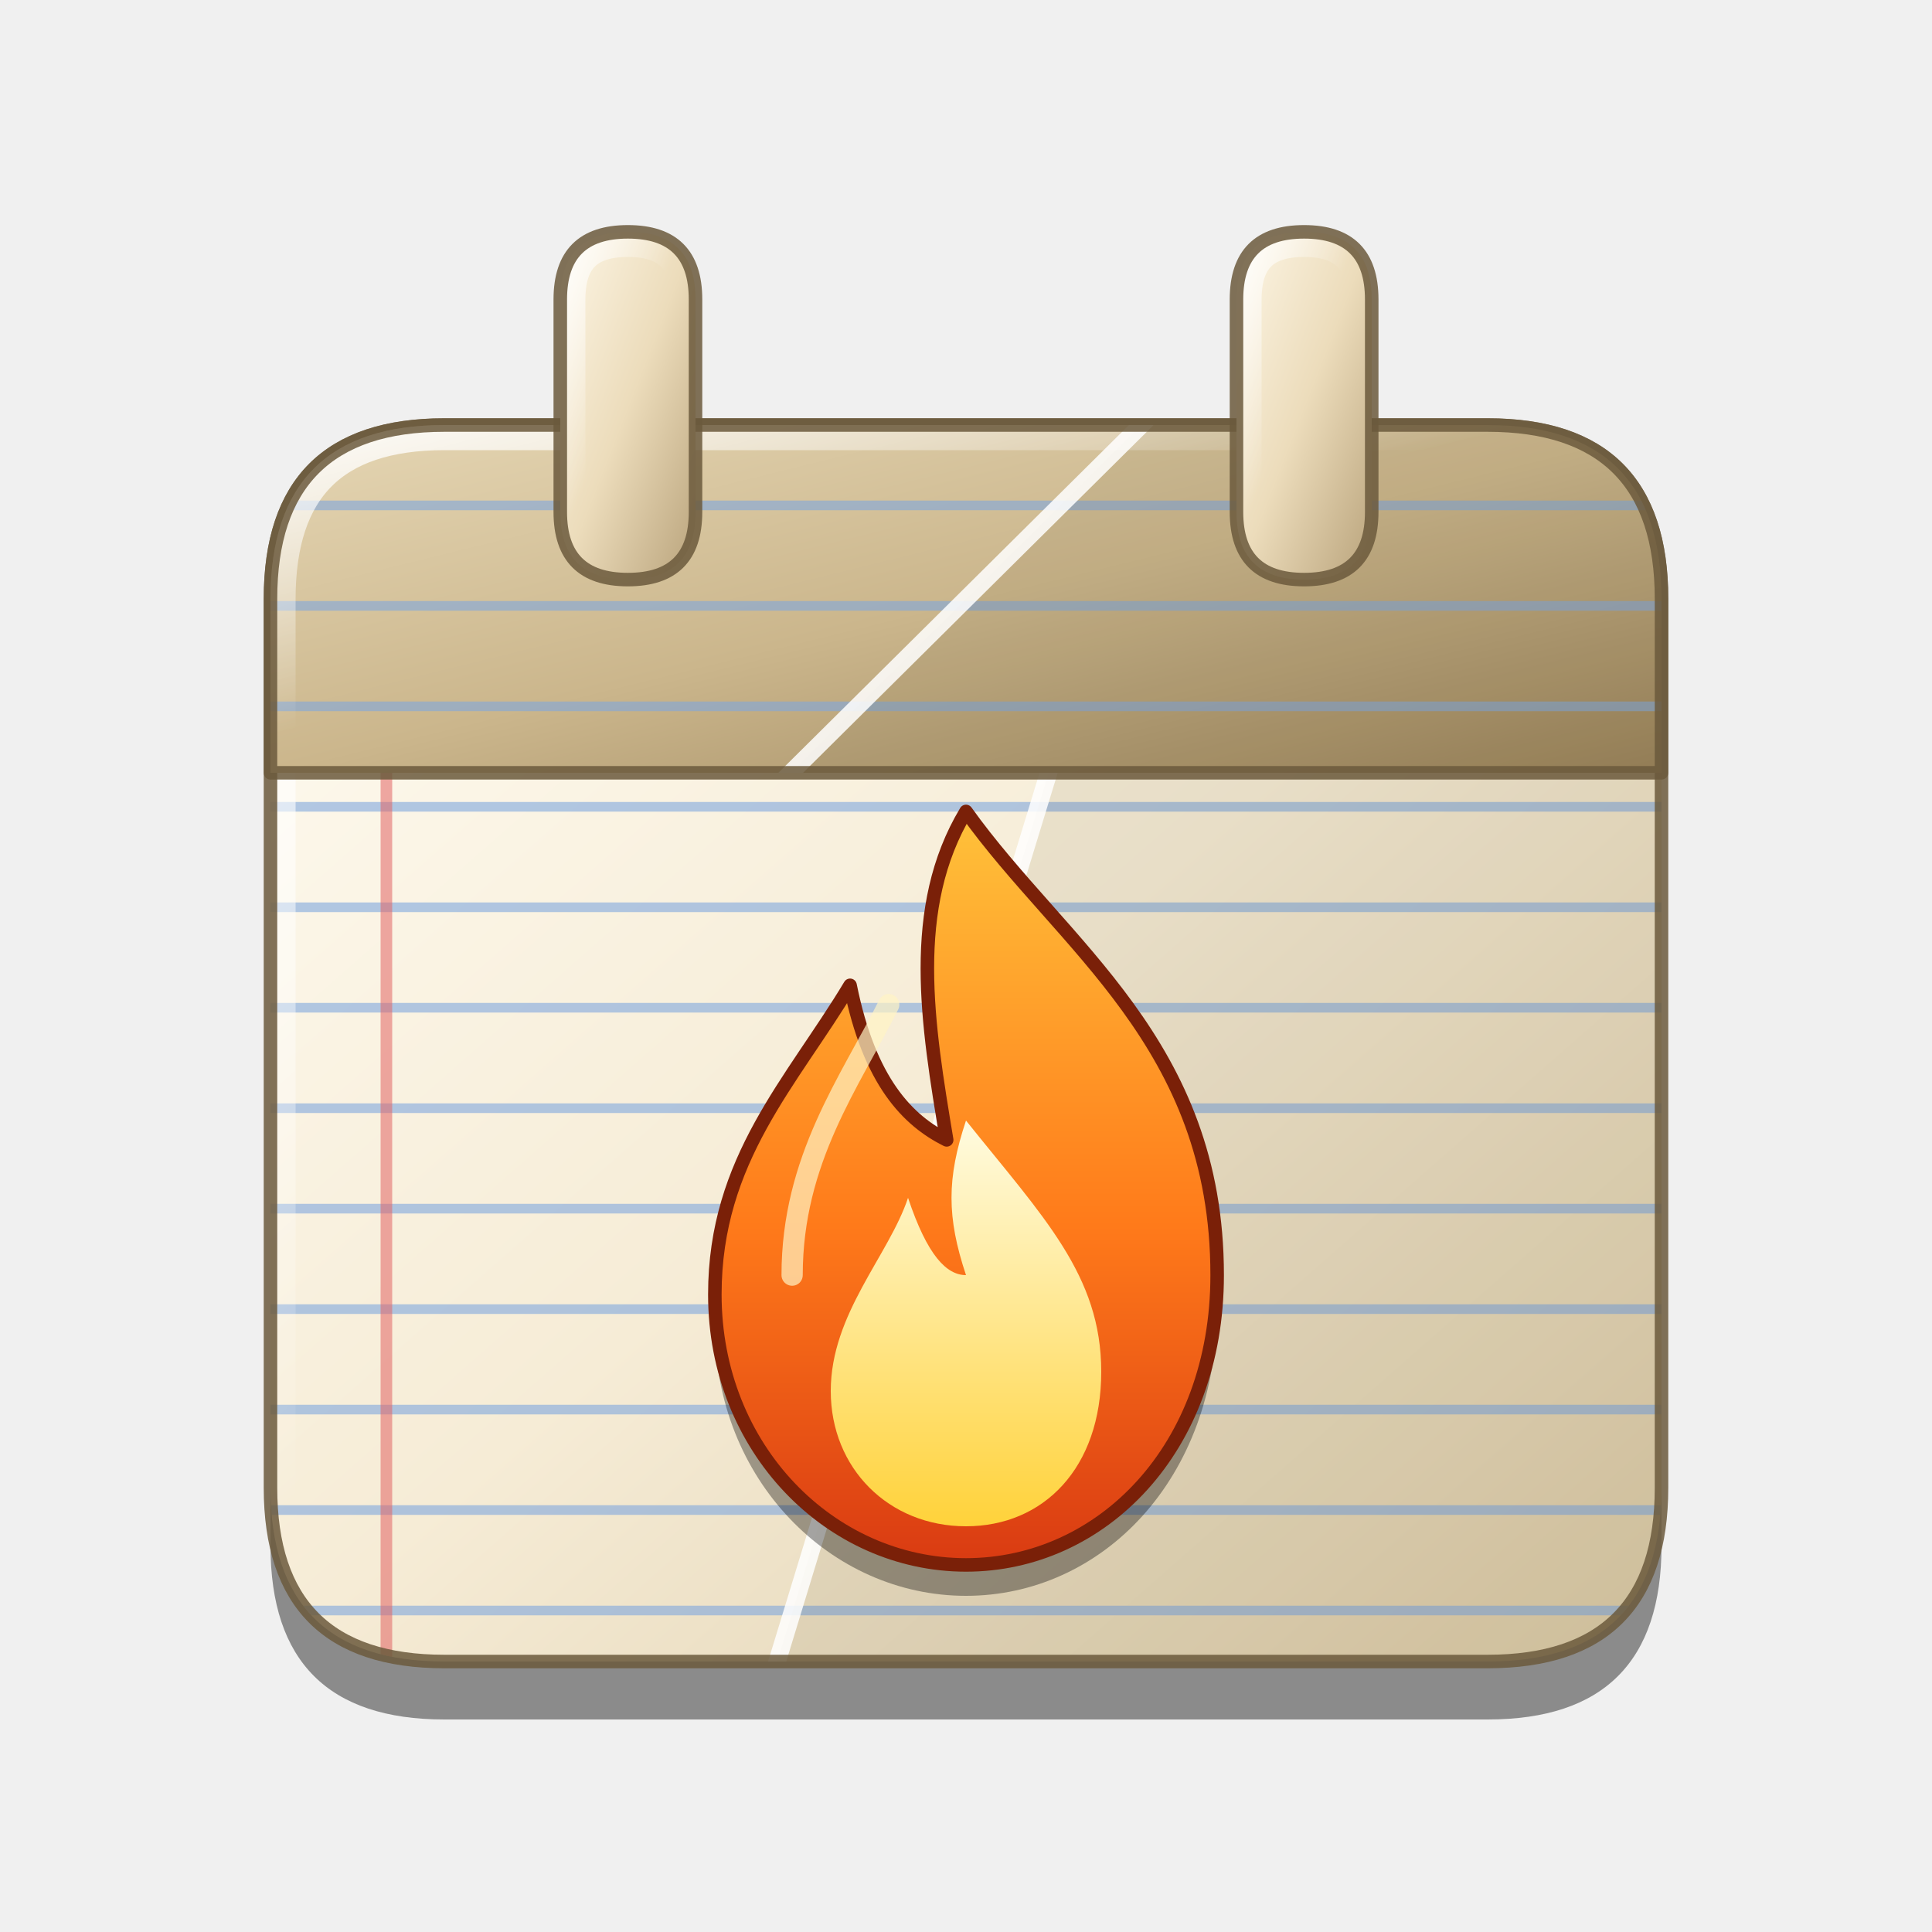
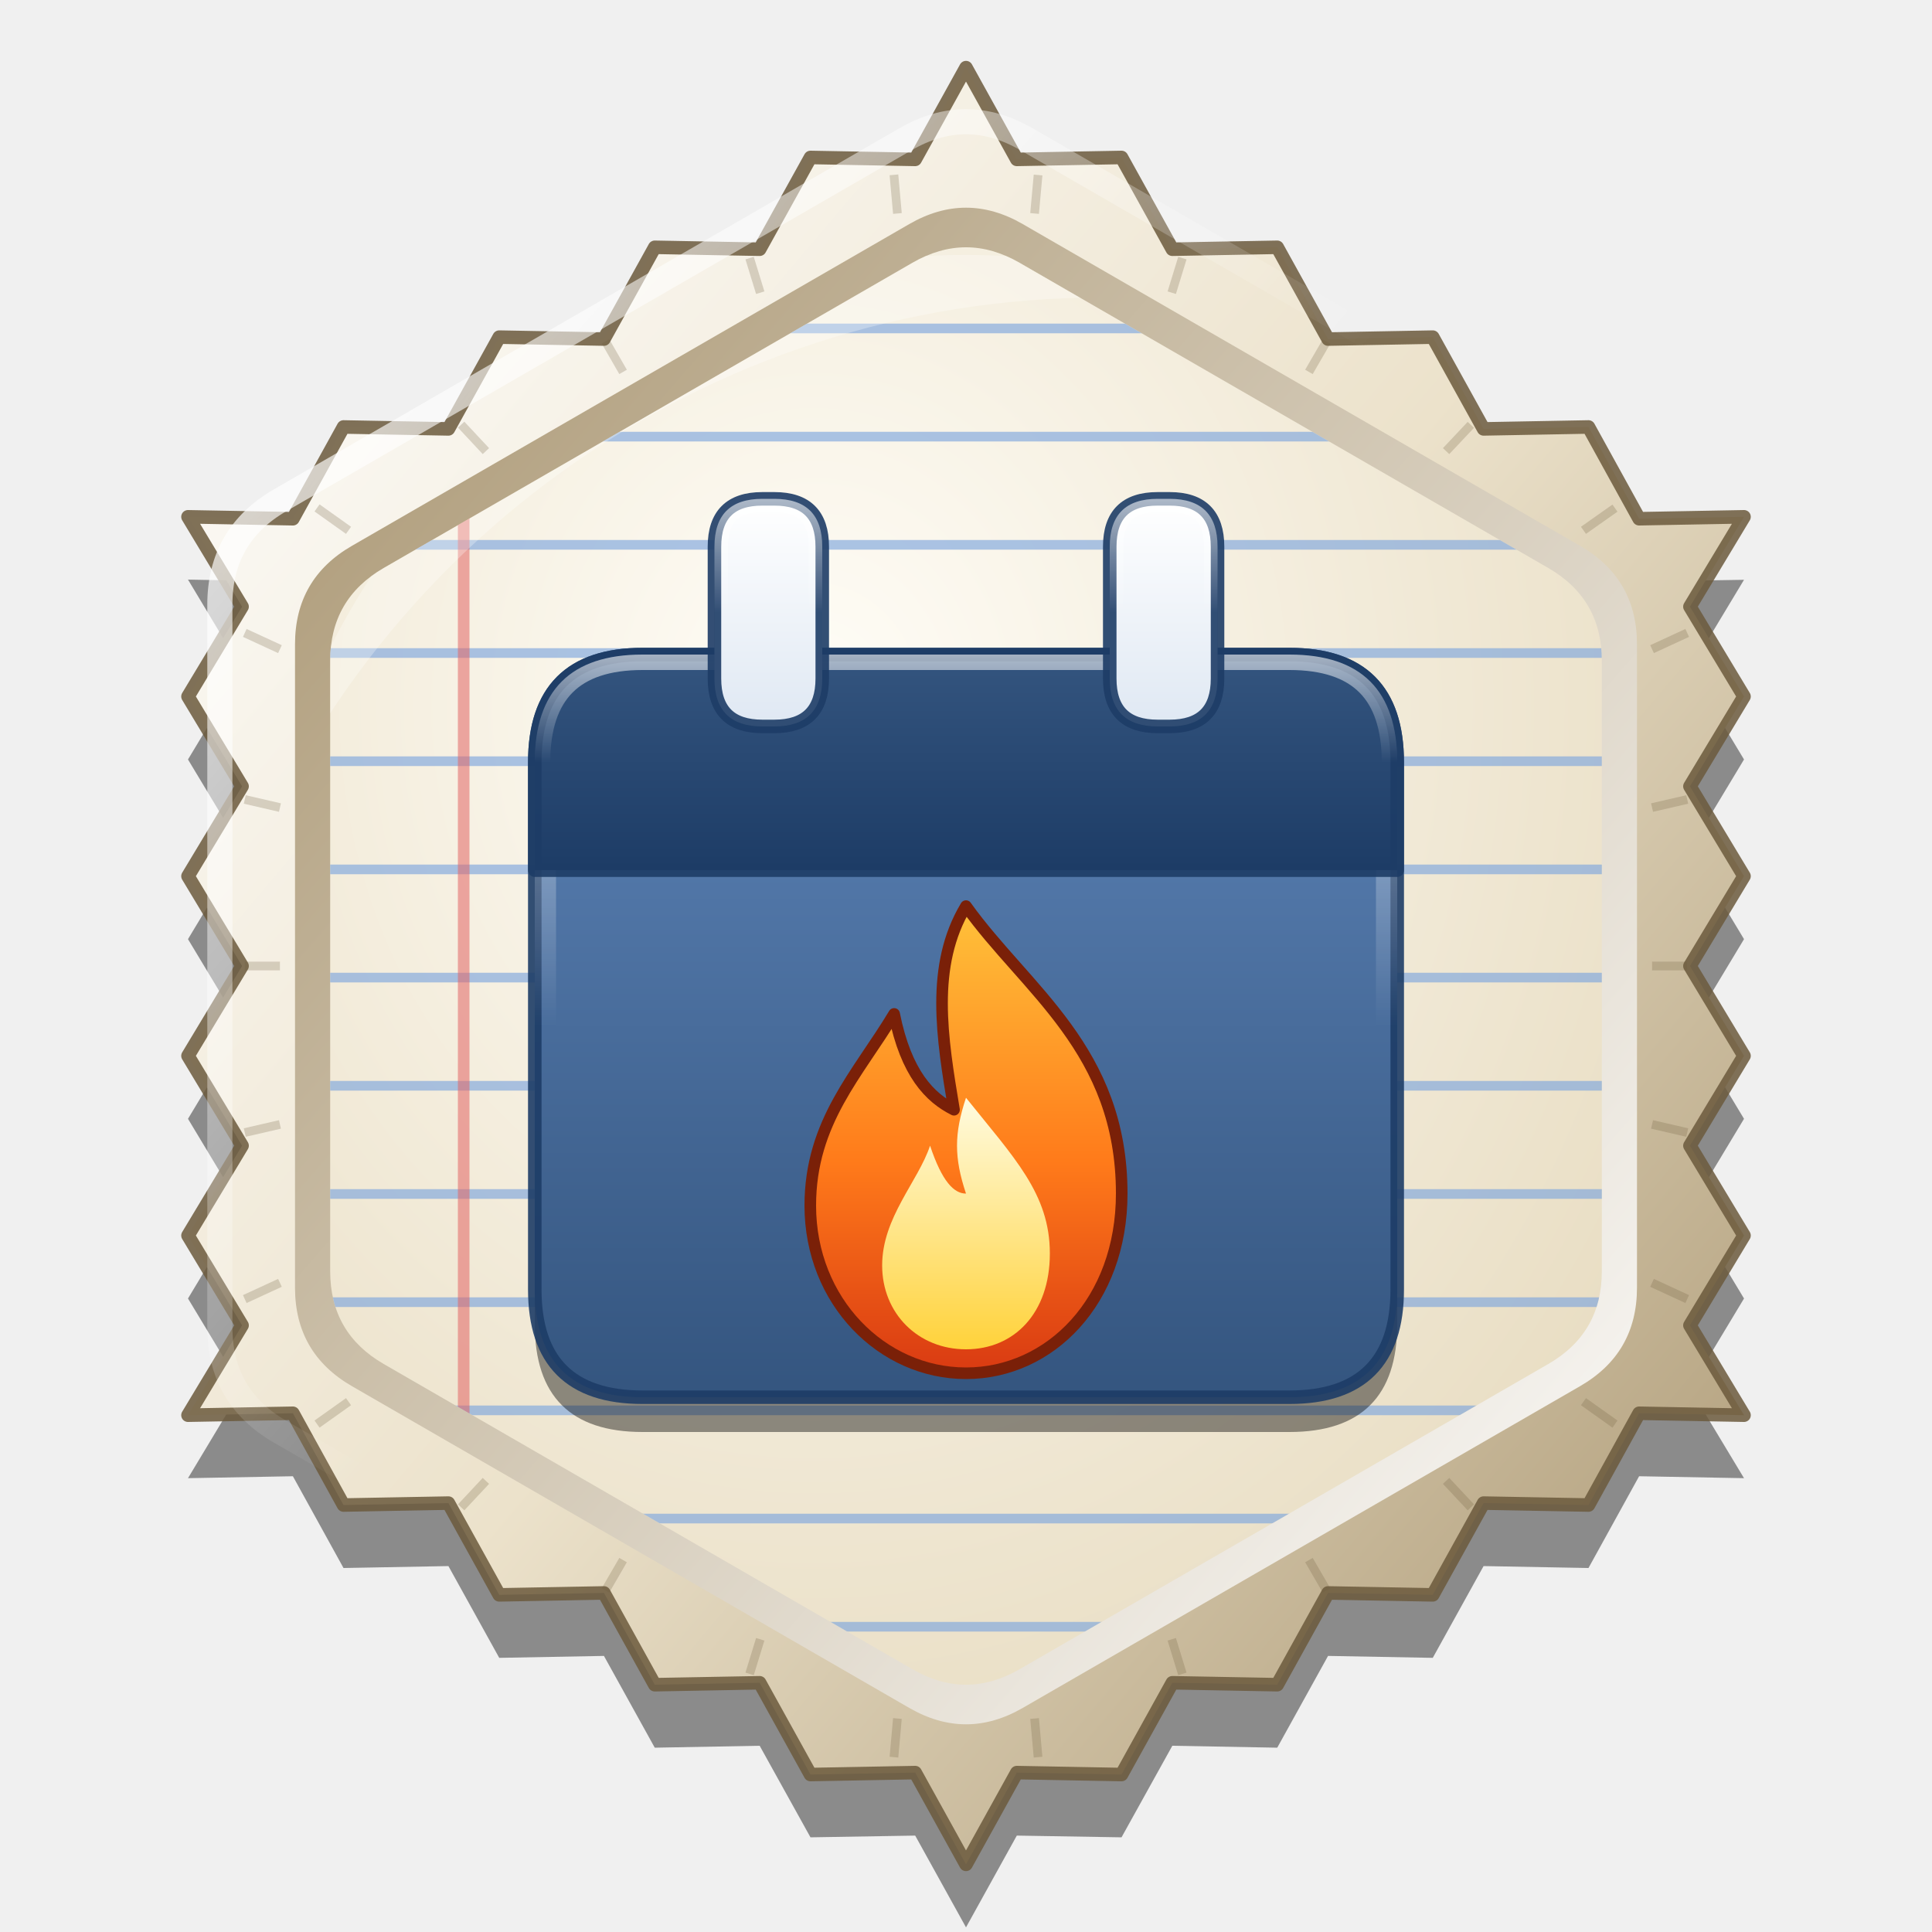
<svg xmlns="http://www.w3.org/2000/svg" width="120" height="120" viewBox="0 0 100 100">
  <defs>
-     <linearGradient id="m" x1="0" y1="0" x2="1" y2="1">
-       <stop offset="0" stop-color="#fdf6e6" />
-       <stop offset="0.5" stop-color="#ecdcbb" />
-       <stop offset="1" stop-color="#b9a37b" />
+     <linearGradient id="diasReto-papel-sym" x1="0" y1="0" x2="0" y2="1">
+       <stop offset="0" stop-color="#5d84b8" />
+       <stop offset="1" stop-color="#34557f" />
    </linearGradient>
-     <linearGradient id="md" x1="0" y1="0" x2="1" y2="1">
-       <stop offset="0" stop-color="#e6d7b5" />
-       <stop offset="0.5" stop-color="#cbb68c" />
-       <stop offset="1" stop-color="#988159" />
+     <linearGradient id="diasReto-papel-symD" x1="0" y1="0" x2="0" y2="1">
+       <stop offset="0" stop-color="#34557f" />
+       <stop offset="1" stop-color="#1d3c66" />
    </linearGradient>
-     <linearGradient id="ml" x1="0" y1="0" x2="1" y2="1">
-       <stop offset="0" stop-color="#fffcf3" />
-       <stop offset="0.5" stop-color="#f6ecd6" />
-       <stop offset="1" stop-color="#d9c8a4" />
+     <linearGradient id="diasReto-papel-light" x1="0" y1="0" x2="0" y2="1">
+       <stop offset="0" stop-color="#ffffff" />
+       <stop offset="1" stop-color="#dfe8f3" />
    </linearGradient>
-     <linearGradient id="hl" x1="0" y1="0" x2="1" y2="1">
+     <linearGradient id="diasReto-papel-symHl" x1="0" y1="0" x2="0" y2="1">
+       <stop offset="0" stop-color="#fff" stop-opacity="0.6" />
+       <stop offset="0.5" stop-color="#fff" stop-opacity="0" />
+       <stop offset="1" stop-color="#fff" stop-opacity="0" />
+     </linearGradient>
+     <linearGradient id="diasReto-papel-acc" x1="0" y1="0" x2="0" y2="1">
+       <stop offset="0" stop-color="#ff8a4a" />
+       <stop offset="1" stop-color="#d93a12" />
+     </linearGradient>
+     <linearGradient id="diasReto-papel-flame" x1="0" y1="0" x2="0" y2="1">
+       <stop offset="0" stop-color="#ffc23a" />
+       <stop offset="0.55" stop-color="#ff7a1a" />
+       <stop offset="1" stop-color="#d93a12" />
+     </linearGradient>
+     <linearGradient id="diasReto-papel-flameIn" x1="0" y1="0" x2="0" y2="1">
+       <stop offset="0" stop-color="#fffbe0" />
+       <stop offset="1" stop-color="#ffd23a" />
+     </linearGradient>
+     <linearGradient id="diasReto-papel-rim" x1="0" y1="0" x2="1" y2="1">
+       <stop offset="0" stop-color="#ffffff" />
+       <stop offset="0.5" stop-color="#ece2cb" />
+       <stop offset="1" stop-color="#a8946f" />
+     </linearGradient>
+     <linearGradient id="diasReto-papel-rimIn" x1="0" y1="0" x2="1" y2="1">
+       <stop offset="0" stop-color="#a8946f" />
+       <stop offset="1" stop-color="#ffffff" />
+     </linearGradient>
+     <linearGradient id="diasReto-papel-hl" x1="0" y1="0" x2="1" y2="1">
      <stop offset="0" stop-color="#fff" stop-opacity="0.95" />
      <stop offset="0.45" stop-color="#fff" stop-opacity="0" />
      <stop offset="1" stop-color="#fff" stop-opacity="0" />
    </linearGradient>
-     <linearGradient id="flame" x1="0" y1="0" x2="0" y2="1">
-       <stop offset="0" stop-color="#ffc23a" />
-       <stop offset="0.55" stop-color="#ff7a1a" />
-       <stop offset="1" stop-color="#d93a12" />
-     </linearGradient>
-     <linearGradient id="flameIn" x1="0" y1="0" x2="0" y2="1">
-       <stop offset="0" stop-color="#fffbe0" />
-       <stop offset="1" stop-color="#ffd23a" />
-     </linearGradient>
-     <clipPath id="c0">
-       <path d="M14,31Q14,22 23,22L77,22Q86,22 86,31L86,77Q86,86 77,86L23,86Q14,86 14,77Z" />
+     <radialGradient id="diasReto-papel-face" cx="0.38" cy="0.32" r="0.75">
+       <stop offset="0" stop-color="#fffdf7" />
+       <stop offset="1" stop-color="#e9dec4" />
+     </radialGradient>
+     <clipPath id="diasReto-papel-fc">
+       <path d="M47.23,13.6Q50,12 52.77,13.6L80.14,29.4Q82.91,31 82.91,34.2L82.91,65.8Q82.91,69 80.14,70.6L52.77,86.4Q50,88 47.23,86.4L19.86,70.6Q17.09,69 17.09,65.8L17.09,34.2Q17.09,31 19.86,29.4Z" />
    </clipPath>
-     <clipPath id="c1">
-       <path d="M23,22L77,22Q86,22 86,31L86,40L14,40L14,31Q14,22 23,22Z" />
+     <clipPath id="diasReto-papel-s0">
+       <path d="M27.68,39.46Q27.68,33.88 33.26,33.88L66.74,33.88Q72.32,33.88 72.32,39.46L72.32,66.74Q72.32,72.32 66.74,72.32L33.26,72.32Q27.68,72.32 27.68,66.74Z" />
    </clipPath>
-     <clipPath id="c2">
-       <path d="M29,15.5Q29,12 32.5,12L32.5,12Q36,12 36,15.5L36,26.5Q36,30 32.5,30L32.5,30Q29,30 29,26.5Z" />
+     <clipPath id="diasReto-papel-s1">
+       <path d="M33.26,33.88L66.74,33.88Q72.32,33.88 72.32,39.46L72.32,45.04L27.68,45.04L27.68,39.46Q27.68,33.88 33.26,33.88Z" />
    </clipPath>
-     <clipPath id="c3">
-       <path d="M64,15.5Q64,12 67.5,12L67.5,12Q71,12 71,15.5L71,26.5Q71,30 67.5,30L67.5,30Q64,30 64,26.5Z" />
+     <clipPath id="diasReto-papel-s2">
+       <path d="M36.98,28.3Q36.98,25.82 39.46,25.82L40.08,25.82Q42.56,25.82 42.56,28.3L42.56,35.12Q42.56,37.6 40.08,37.6L39.46,37.6Q36.98,37.6 36.98,35.12Z" />
+     </clipPath>
+     <clipPath id="diasReto-papel-s3">
+       <path d="M57.44,28.3Q57.44,25.82 59.92,25.82L60.54,25.82Q63.02,25.82 63.02,28.3L63.02,35.12Q63.02,37.6 60.54,37.6L59.92,37.6Q57.44,37.6 57.44,35.12Z" />
    </clipPath>
  </defs>
-   <path d="M14,34Q14,25 23,25L77,25Q86,25 86,34L86,80Q86,89 77,89L23,89Q14,89 14,80Z" fill="#000" opacity="0.42" />
-   <path d="M23,25L77,25Q86,25 86,34L86,43L14,43L14,34Q14,25 23,25Z" fill="#000" opacity="0.42" />
-   <path d="M29,18.5Q29,15 32.5,15L32.5,15Q36,15 36,18.5L36,29.5Q36,33 32.5,33L32.5,33Q29,33 29,29.5Z" fill="#000" opacity="0.42" />
-   <path d="M64,18.5Q64,15 67.5,15L67.5,15Q71,15 71,18.5L71,29.5Q71,33 67.5,33L67.5,33Q64,33 64,29.5Z" fill="#000" opacity="0.42" />
-   <path d="M14,31Q14,22 23,22L77,22Q86,22 86,31L86,77Q86,86 77,86L23,86Q14,86 14,77Z" fill="url(#ml)" />
-   <g clip-path="url(#c0)">
-     <line x1="12" y1="26.16" x2="88" y2="26.16" stroke="#7ea6dd" stroke-width="0.5" opacity="0.6" />
-     <line x1="12" y1="31.36" x2="88" y2="31.36" stroke="#7ea6dd" stroke-width="0.5" opacity="0.6" />
-     <line x1="12" y1="36.56" x2="88" y2="36.56" stroke="#7ea6dd" stroke-width="0.5" opacity="0.6" />
-     <line x1="12" y1="41.76" x2="88" y2="41.76" stroke="#7ea6dd" stroke-width="0.5" opacity="0.6" />
-     <line x1="12" y1="46.96" x2="88" y2="46.96" stroke="#7ea6dd" stroke-width="0.5" opacity="0.6" />
-     <line x1="12" y1="52.16" x2="88" y2="52.16" stroke="#7ea6dd" stroke-width="0.5" opacity="0.6" />
-     <line x1="12" y1="57.36" x2="88" y2="57.36" stroke="#7ea6dd" stroke-width="0.5" opacity="0.6" />
-     <line x1="12" y1="62.56" x2="88" y2="62.56" stroke="#7ea6dd" stroke-width="0.5" opacity="0.6" />
-     <line x1="12" y1="67.76" x2="88" y2="67.76" stroke="#7ea6dd" stroke-width="0.5" opacity="0.6" />
-     <line x1="12" y1="72.96" x2="88" y2="72.96" stroke="#7ea6dd" stroke-width="0.5" opacity="0.6" />
-     <line x1="12" y1="78.16" x2="88" y2="78.16" stroke="#7ea6dd" stroke-width="0.5" opacity="0.6" />
-     <line x1="12" y1="83.36" x2="88" y2="83.36" stroke="#7ea6dd" stroke-width="0.5" opacity="0.6" />
-     <line x1="20" y1="22" x2="20" y2="86" stroke="#e26464" stroke-width="0.6" opacity="0.55" />
-     <polygon points="60.08,21 87,21 87,87 39.92,87" fill="#5a4a2c" opacity="0.09" />
-     <line x1="60.08" y1="21" x2="39.92" y2="87" stroke="#fff" stroke-width="0.9" opacity="0.85" />
-     <path d="M14,31Q14,22 23,22L77,22Q86,22 86,31L86,77Q86,86 77,86L23,86Q14,86 14,77Z" fill="none" stroke="url(#hl)" stroke-width="2.6" />
+   <path d="M50,6.76L52.63,11.5L58.05,11.41L60.68,16.15L66.11,16.06L68.74,20.8L74.16,20.71L76.79,25.45L82.22,25.36L84.84,30.1L90.27,30.01L87.47,34.66L90.27,39.31L87.47,43.96L90.27,48.61L87.47,53.26L90.27,57.91L87.47,62.56L90.27,67.21L87.47,71.86L90.27,76.51L84.84,76.41L82.22,81.16L76.79,81.06L74.16,85.81L68.74,85.71L66.11,90.46L60.68,90.36L58.05,95.1L52.63,95.01L50,99.76L47.37,95.01L41.95,95.1L39.32,90.36L33.89,90.46L31.26,85.71L25.84,85.81L23.21,81.06L17.78,81.16L15.16,76.41L9.73,76.51L12.53,71.85L9.73,67.21L12.53,62.56L9.73,57.91L12.53,53.26L9.73,48.61L12.53,43.96L9.73,39.31L12.53,34.66L9.73,30L15.16,30.1L17.78,25.35L23.21,25.45L25.84,20.7L31.26,20.8L33.89,16.06L39.32,16.15L41.95,11.41L47.37,11.5Z" fill="#000" opacity="0.42" stroke-linejoin="round" />
+   <path d="M50,3.5L52.63,8.25L58.05,8.15L60.68,12.9L66.11,12.8L68.74,17.55L74.16,17.45L76.79,22.2L82.22,22.1L84.84,26.85L90.27,26.75L87.47,31.4L90.27,36.05L87.47,40.7L90.27,45.35L87.47,50L90.27,54.65L87.47,59.3L90.27,63.95L87.47,68.6L90.27,73.25L84.84,73.15L82.22,77.9L76.79,77.8L74.16,82.55L68.74,82.45L66.11,87.2L60.68,87.1L58.05,91.85L52.63,91.75L50,96.5L47.37,91.75L41.95,91.85L39.32,87.1L33.89,87.2L31.26,82.45L25.84,82.55L23.21,77.8L17.78,77.9L15.16,73.15L9.73,73.25L12.53,68.6L9.73,63.95L12.53,59.3L9.73,54.65L12.53,50L9.73,45.35L12.53,40.7L9.73,36.05L12.53,31.4L9.73,26.75L15.16,26.85L17.78,22.1L23.21,22.2L25.84,17.45L31.26,17.55L33.89,12.8L39.32,12.9L41.95,8.15L47.37,8.25Z" fill="url(#diasReto-papel-rim)" stroke="#6b5a3c" stroke-width="0.7" stroke-opacity="0.85" stroke-linejoin="round" />
+   <line x1="53.55" y1="11.05" x2="53.73" y2="9.06" stroke="#6b5a3c" stroke-width="0.45" opacity="0.24" />
+   <line x1="60.65" y1="15.15" x2="61.2" y2="13.36" stroke="#6b5a3c" stroke-width="0.45" opacity="0.24" />
+   <line x1="67.75" y1="19.25" x2="68.66" y2="17.68" stroke="#6b5a3c" stroke-width="0.45" opacity="0.24" />
+   <line x1="74.85" y1="23.35" x2="76.13" y2="21.99" stroke="#6b5a3c" stroke-width="0.45" opacity="0.24" />
+   <line x1="81.96" y1="27.45" x2="83.59" y2="26.3" stroke="#6b5a3c" stroke-width="0.45" opacity="0.24" />
+   <line x1="85.51" y1="33.6" x2="87.33" y2="32.76" stroke="#6b5a3c" stroke-width="0.45" opacity="0.24" />
+   <line x1="85.51" y1="41.8" x2="87.33" y2="41.38" stroke="#6b5a3c" stroke-width="0.45" opacity="0.24" />
+   <line x1="85.51" y1="50" x2="87.33" y2="50" stroke="#6b5a3c" stroke-width="0.45" opacity="0.24" />
+   <line x1="85.51" y1="58.2" x2="87.33" y2="58.62" stroke="#6b5a3c" stroke-width="0.45" opacity="0.24" />
+   <line x1="85.51" y1="66.4" x2="87.33" y2="67.24" stroke="#6b5a3c" stroke-width="0.45" opacity="0.24" />
+   <line x1="81.96" y1="72.55" x2="83.59" y2="73.71" stroke="#6b5a3c" stroke-width="0.45" opacity="0.24" />
+   <line x1="74.85" y1="76.65" x2="76.13" y2="78.02" stroke="#6b5a3c" stroke-width="0.45" opacity="0.24" />
+   <line x1="67.75" y1="80.75" x2="68.66" y2="82.32" stroke="#6b5a3c" stroke-width="0.45" opacity="0.24" />
+   <line x1="60.65" y1="84.85" x2="61.2" y2="86.64" stroke="#6b5a3c" stroke-width="0.45" opacity="0.24" />
+   <line x1="53.55" y1="88.95" x2="53.73" y2="90.95" stroke="#6b5a3c" stroke-width="0.45" opacity="0.24" />
+   <line x1="46.45" y1="88.95" x2="46.27" y2="90.95" stroke="#6b5a3c" stroke-width="0.45" opacity="0.24" />
+   <line x1="39.35" y1="84.85" x2="38.8" y2="86.64" stroke="#6b5a3c" stroke-width="0.45" opacity="0.24" />
+   <line x1="32.25" y1="80.75" x2="31.34" y2="82.32" stroke="#6b5a3c" stroke-width="0.45" opacity="0.24" />
+   <line x1="25.15" y1="76.65" x2="23.87" y2="78.02" stroke="#6b5a3c" stroke-width="0.45" opacity="0.24" />
+   <line x1="18.04" y1="72.55" x2="16.41" y2="73.71" stroke="#6b5a3c" stroke-width="0.45" opacity="0.24" />
+   <line x1="14.49" y1="66.4" x2="12.67" y2="67.24" stroke="#6b5a3c" stroke-width="0.45" opacity="0.24" />
+   <line x1="14.49" y1="58.2" x2="12.67" y2="58.62" stroke="#6b5a3c" stroke-width="0.45" opacity="0.24" />
+   <line x1="14.49" y1="50" x2="12.67" y2="50" stroke="#6b5a3c" stroke-width="0.45" opacity="0.24" />
+   <line x1="14.49" y1="41.8" x2="12.67" y2="41.38" stroke="#6b5a3c" stroke-width="0.45" opacity="0.24" />
+   <line x1="14.49" y1="33.6" x2="12.67" y2="32.76" stroke="#6b5a3c" stroke-width="0.45" opacity="0.24" />
+   <line x1="18.04" y1="27.45" x2="16.41" y2="26.29" stroke="#6b5a3c" stroke-width="0.45" opacity="0.24" />
+   <line x1="25.15" y1="23.35" x2="23.87" y2="21.98" stroke="#6b5a3c" stroke-width="0.45" opacity="0.24" />
+   <line x1="32.25" y1="19.25" x2="31.34" y2="17.67" stroke="#6b5a3c" stroke-width="0.45" opacity="0.24" />
+   <line x1="39.35" y1="15.15" x2="38.8" y2="13.36" stroke="#6b5a3c" stroke-width="0.45" opacity="0.24" />
+   <line x1="46.45" y1="11.05" x2="46.27" y2="9.05" stroke="#6b5a3c" stroke-width="0.45" opacity="0.24" />
+   <path d="M46.88,7.2Q50,5.4 53.12,7.2L85.51,25.9Q88.62,27.7 88.62,31.3L88.62,68.7Q88.62,72.3 85.51,74.1L53.12,92.8Q50,94.6 46.88,92.8L14.49,74.1Q11.38,72.3 11.38,68.7L11.38,31.3Q11.38,27.7 14.49,25.9Z" fill="none" stroke="url(#diasReto-papel-hl)" stroke-width="1.3" />
+   <path d="M47.06,11.6Q50,9.9 52.94,11.6L81.78,28.25Q84.73,29.95 84.73,33.35L84.73,66.65Q84.73,70.05 81.78,71.75L52.94,88.4Q50,90.1 47.06,88.4L18.22,71.75Q15.27,70.05 15.27,66.65L15.27,33.35Q15.27,29.95 18.22,28.25Z" fill="url(#diasReto-papel-rimIn)" />
+   <path d="M47.23,13.6Q50,12 52.77,13.6L80.14,29.4Q82.91,31 82.91,34.2L82.91,65.8Q82.91,69 80.14,70.6L52.77,86.4Q50,88 47.23,86.4L19.86,70.6Q17.09,69 17.09,65.8L17.09,34.2Q17.09,31 19.86,29.4Z" fill="url(#diasReto-papel-face)" />
+   <g clip-path="url(#diasReto-papel-fc)">
+     <line x1="8" y1="17" x2="92" y2="17" stroke="#7ea6dd" stroke-width="0.5" opacity="0.65" />
+     <line x1="8" y1="22.6" x2="92" y2="22.6" stroke="#7ea6dd" stroke-width="0.5" opacity="0.65" />
+     <line x1="8" y1="28.2" x2="92" y2="28.2" stroke="#7ea6dd" stroke-width="0.5" opacity="0.65" />
+     <line x1="8" y1="33.8" x2="92" y2="33.8" stroke="#7ea6dd" stroke-width="0.5" opacity="0.65" />
+     <line x1="8" y1="39.4" x2="92" y2="39.4" stroke="#7ea6dd" stroke-width="0.5" opacity="0.65" />
+     <line x1="8" y1="45" x2="92" y2="45" stroke="#7ea6dd" stroke-width="0.5" opacity="0.65" />
+     <line x1="8" y1="50.6" x2="92" y2="50.6" stroke="#7ea6dd" stroke-width="0.5" opacity="0.65" />
+     <line x1="8" y1="56.2" x2="92" y2="56.2" stroke="#7ea6dd" stroke-width="0.5" opacity="0.65" />
+     <line x1="8" y1="61.8" x2="92" y2="61.8" stroke="#7ea6dd" stroke-width="0.5" opacity="0.65" />
+     <line x1="8" y1="67.4" x2="92" y2="67.4" stroke="#7ea6dd" stroke-width="0.5" opacity="0.65" />
+     <line x1="8" y1="73" x2="92" y2="73" stroke="#7ea6dd" stroke-width="0.5" opacity="0.65" />
+     <line x1="8" y1="78.6" x2="92" y2="78.6" stroke="#7ea6dd" stroke-width="0.5" opacity="0.65" />
+     <line x1="8" y1="84.2" x2="92" y2="84.2" stroke="#7ea6dd" stroke-width="0.5" opacity="0.65" />
+     <line x1="24" y1="8" x2="24" y2="92" stroke="#e26464" stroke-width="0.6" opacity="0.55" />
+     <path d="M14,42.35A36.8 36.8 0 0 1 63.79,15.88A47.84 47.84 0 0 0 14,42.35Z" fill="#fff" opacity="0.28" />
  </g>
-   <path d="M14,31Q14,22 23,22L77,22Q86,22 86,31L86,77Q86,86 77,86L23,86Q14,86 14,77Z" fill="none" stroke="#6b5a3c" stroke-width="0.7" stroke-opacity="0.85" stroke-linejoin="round" />
-   <path d="M23,22L77,22Q86,22 86,31L86,40L14,40L14,31Q14,22 23,22Z" fill="url(#md)" />
-   <g clip-path="url(#c1)">
-     <line x1="12" y1="26.16" x2="88" y2="26.16" stroke="#7ea6dd" stroke-width="0.5" opacity="0.6" />
-     <line x1="12" y1="31.36" x2="88" y2="31.36" stroke="#7ea6dd" stroke-width="0.5" opacity="0.6" />
-     <line x1="12" y1="36.56" x2="88" y2="36.56" stroke="#7ea6dd" stroke-width="0.5" opacity="0.6" />
-     <polygon points="60.08,21 87,21 87,41 39.92,41" fill="#5a4a2c" opacity="0.09" />
-     <line x1="60.08" y1="21" x2="39.92" y2="41" stroke="#fff" stroke-width="0.9" opacity="0.85" />
-     <path d="M23,22L77,22Q86,22 86,31L86,40L14,40L14,31Q14,22 23,22Z" fill="none" stroke="url(#hl)" stroke-width="2.6" />
+   <path d="M27.68,41.26Q27.68,35.68 33.26,35.68L66.74,35.68Q72.32,35.68 72.32,41.26L72.32,68.54Q72.32,74.12 66.74,74.12L33.26,74.12Q27.68,74.12 27.68,68.54Z" fill="#000" opacity="0.42" stroke-linejoin="round" />
+   <path d="M36.98,30.1Q36.98,27.62 39.46,27.62L40.08,27.62Q42.56,27.62 42.56,30.1L42.56,36.92Q42.56,39.4 40.08,39.4L39.46,39.4Q36.98,39.4 36.98,36.92Z" fill="#000" opacity="0.42" stroke-linejoin="round" />
+   <path d="M57.44,30.1Q57.44,27.62 59.92,27.62L60.54,27.62Q63.02,27.62 63.02,30.1L63.02,36.92Q63.02,39.4 60.54,39.4L59.92,39.4Q57.44,39.4 57.44,36.92Z" fill="#000" opacity="0.42" stroke-linejoin="round" />
+   <path d="M27.68,39.46Q27.68,33.88 33.26,33.88L66.74,33.88Q72.32,33.88 72.32,39.46L72.32,66.74Q72.32,72.32 66.74,72.32L33.26,72.32Q27.68,72.32 27.68,66.74Z" fill="url(#diasReto-papel-sym)" stroke="#1d3c66" stroke-width="0.7" stroke-opacity="0.9" stroke-linejoin="round" />
+   <g clip-path="url(#diasReto-papel-s0)">
+     <path d="M27.68,39.46Q27.68,33.88 33.26,33.88L66.74,33.88Q72.32,33.88 72.32,39.46L72.32,66.74Q72.32,72.32 66.74,72.32L33.26,72.32Q27.68,72.32 27.68,66.74Z" fill="none" stroke="url(#diasReto-papel-symHl)" stroke-width="2.2" />
  </g>
-   <path d="M23,22L77,22Q86,22 86,31L86,40L14,40L14,31Q14,22 23,22Z" fill="none" stroke="#6b5a3c" stroke-width="0.7" stroke-opacity="0.85" stroke-linejoin="round" />
-   <path d="M29,15.5Q29,12 32.5,12L32.5,12Q36,12 36,15.5L36,26.5Q36,30 32.5,30L32.5,30Q29,30 29,26.5Z" fill="url(#m)" />
-   <g clip-path="url(#c2)">
-     <path d="M29,15.5Q29,12 32.5,12L32.5,12Q36,12 36,15.5L36,26.5Q36,30 32.5,30L32.5,30Q29,30 29,26.5Z" fill="none" stroke="url(#hl)" stroke-width="2.6" />
+   <path d="M33.26,33.88L66.74,33.88Q72.32,33.88 72.32,39.46L72.32,45.04L27.68,45.04L27.68,39.46Q27.68,33.88 33.26,33.88Z" fill="url(#diasReto-papel-symD)" stroke="#1d3c66" stroke-width="0.7" stroke-opacity="0.9" stroke-linejoin="round" />
+   <g clip-path="url(#diasReto-papel-s1)">
+     <path d="M33.26,33.88L66.74,33.88Q72.32,33.88 72.32,39.46L72.32,45.04L27.68,45.04L27.68,39.46Q27.68,33.88 33.26,33.88Z" fill="none" stroke="url(#diasReto-papel-symHl)" stroke-width="1.6" />
  </g>
-   <path d="M29,15.5Q29,12 32.5,12L32.5,12Q36,12 36,15.5L36,26.5Q36,30 32.5,30L32.5,30Q29,30 29,26.5Z" fill="none" stroke="#6b5a3c" stroke-width="0.7" stroke-opacity="0.85" stroke-linejoin="round" />
-   <path d="M64,15.5Q64,12 67.5,12L67.5,12Q71,12 71,15.5L71,26.5Q71,30 67.5,30L67.5,30Q64,30 64,26.5Z" fill="url(#m)" />
-   <g clip-path="url(#c3)">
-     <path d="M64,15.5Q64,12 67.5,12L67.5,12Q71,12 71,15.5L71,26.5Q71,30 67.5,30L67.5,30Q64,30 64,26.5Z" fill="none" stroke="url(#hl)" stroke-width="2.6" />
+   <path d="M27.68,45.04L72.32,45.04" fill="none" stroke="url(#diasReto-papel-light)" stroke-width="1.49" opacity="0.6" stroke-linecap="round" />
+   <path d="M36.98,28.3Q36.98,25.82 39.46,25.82L40.08,25.82Q42.56,25.82 42.56,28.3L42.56,35.12Q42.56,37.6 40.08,37.6L39.46,37.6Q36.98,37.6 36.98,35.12Z" fill="url(#diasReto-papel-light)" stroke="#1d3c66" stroke-width="0.7" stroke-opacity="0.9" stroke-linejoin="round" />
+   <g clip-path="url(#diasReto-papel-s2)">
+     <path d="M36.98,28.3Q36.98,25.82 39.46,25.82L40.08,25.82Q42.56,25.82 42.56,28.3L42.56,35.12Q42.56,37.6 40.08,37.6L39.46,37.6Q36.98,37.6 36.98,35.12Z" fill="none" stroke="url(#diasReto-papel-symHl)" stroke-width="1.4" />
  </g>
-   <path d="M64,15.5Q64,12 67.5,12L67.5,12Q71,12 71,15.5L71,26.5Q71,30 67.5,30L67.5,30Q64,30 64,26.5Z" fill="none" stroke="#6b5a3c" stroke-width="0.7" stroke-opacity="0.85" stroke-linejoin="round" />
-   <path d="M50,43.6C55,50.6 63,55.6 63,67.6C63,76.6 57,82.6 50,82.6C43,82.6 37,76.6 37,68.6C37,61.6 41,57.6 44,52.6C45,57.6 47,59.6 49,60.6C48,54.6 47,48.6 50,43.6Z" fill="#000" opacity="0.35" />
-   <path d="M50,42C55,49 63,54 63,66C63,75 57,81 50,81C43,81 37,75 37,67C37,60 41,56 44,51C45,56 47,58 49,59C48,53 47,47 50,42Z" fill="url(#flame)" stroke="#7a2008" stroke-width="0.7" stroke-linejoin="round" />
-   <path d="M50,58C54,63 57,66 57,71C57,76 54,79 50,79C46,79 43,76 43,72C43,68 46,65 47,62C48,65 49,66 50,66C49,63 49,61 50,58Z" fill="url(#flameIn)" />
-   <path d="M46,52C44,56 41,60 41,66" fill="none" stroke="#fff3c4" stroke-width="1.1" stroke-linecap="round" opacity="0.7" />
+   <path d="M57.44,28.3Q57.44,25.82 59.92,25.82L60.54,25.82Q63.02,25.82 63.02,28.3L63.02,35.12Q63.02,37.6 60.54,37.6L59.92,37.6Q57.44,37.6 57.44,35.12Z" fill="url(#diasReto-papel-light)" stroke="#1d3c66" stroke-width="0.7" stroke-opacity="0.9" stroke-linejoin="round" />
+   <g clip-path="url(#diasReto-papel-s3)">
+     <path d="M57.44,28.3Q57.44,25.82 59.92,25.82L60.54,25.82Q63.02,25.82 63.02,28.3L63.02,35.12Q63.02,37.6 60.54,37.6L59.92,37.6Q57.44,37.6 57.44,35.12Z" fill="none" stroke="url(#diasReto-papel-symHl)" stroke-width="1.4" />
+   </g>
+   <path d="M50,46.9C53.1,51.24 58.06,54.34 58.06,61.78C58.06,67.36 54.34,71.08 50,71.08C45.66,71.08 41.94,67.36 41.94,62.4C41.94,58.06 44.42,55.58 46.28,52.48C46.9,55.58 48.14,56.82 49.38,57.44C48.76,53.72 48.14,50 50,46.9Z" fill="url(#diasReto-papel-flame)" stroke="#7a2008" stroke-width="0.6" stroke-linejoin="round" />
+   <path d="M50,56.82C52.48,59.92 54.34,61.78 54.34,64.88C54.34,67.98 52.48,69.84 50,69.84C47.52,69.84 45.66,67.98 45.66,65.5C45.66,63.02 47.52,61.16 48.14,59.3C48.76,61.16 49.38,61.78 50,61.78C49.38,59.92 49.38,58.68 50,56.82Z" fill="url(#diasReto-papel-flameIn)" />
</svg>
